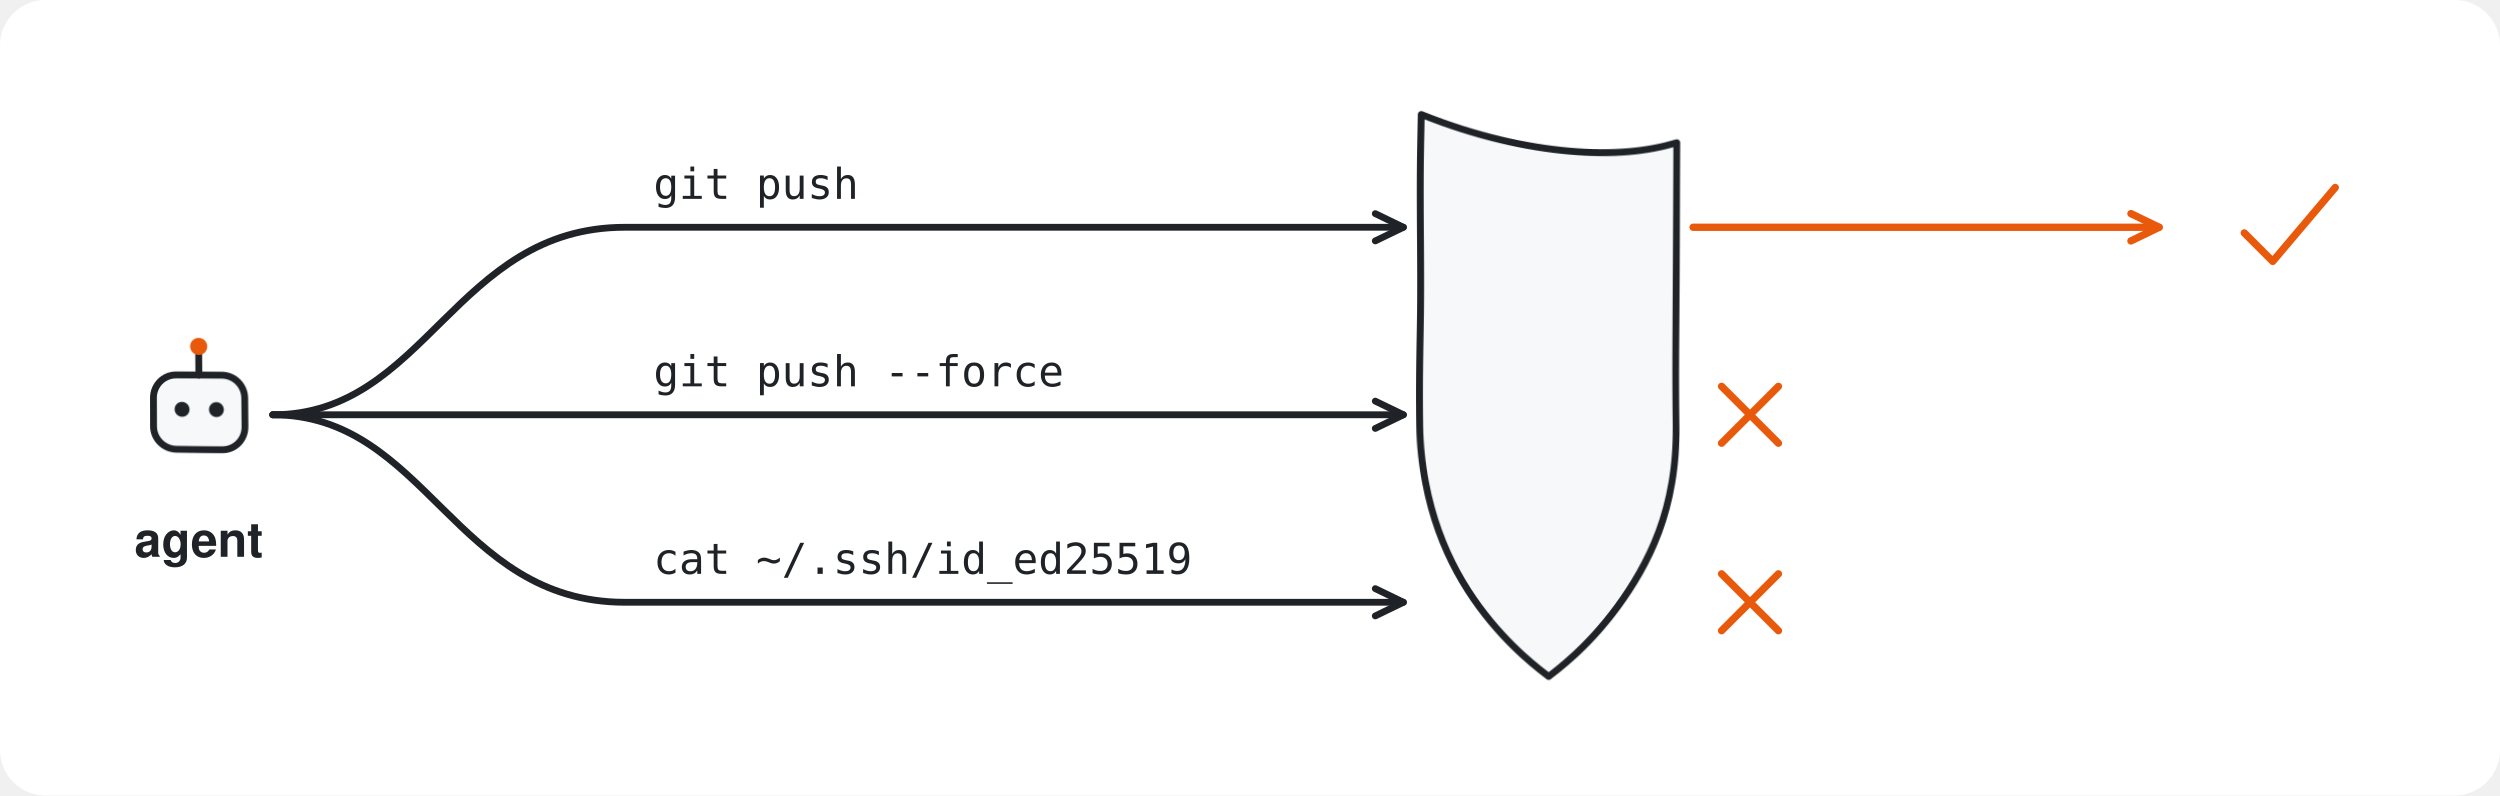
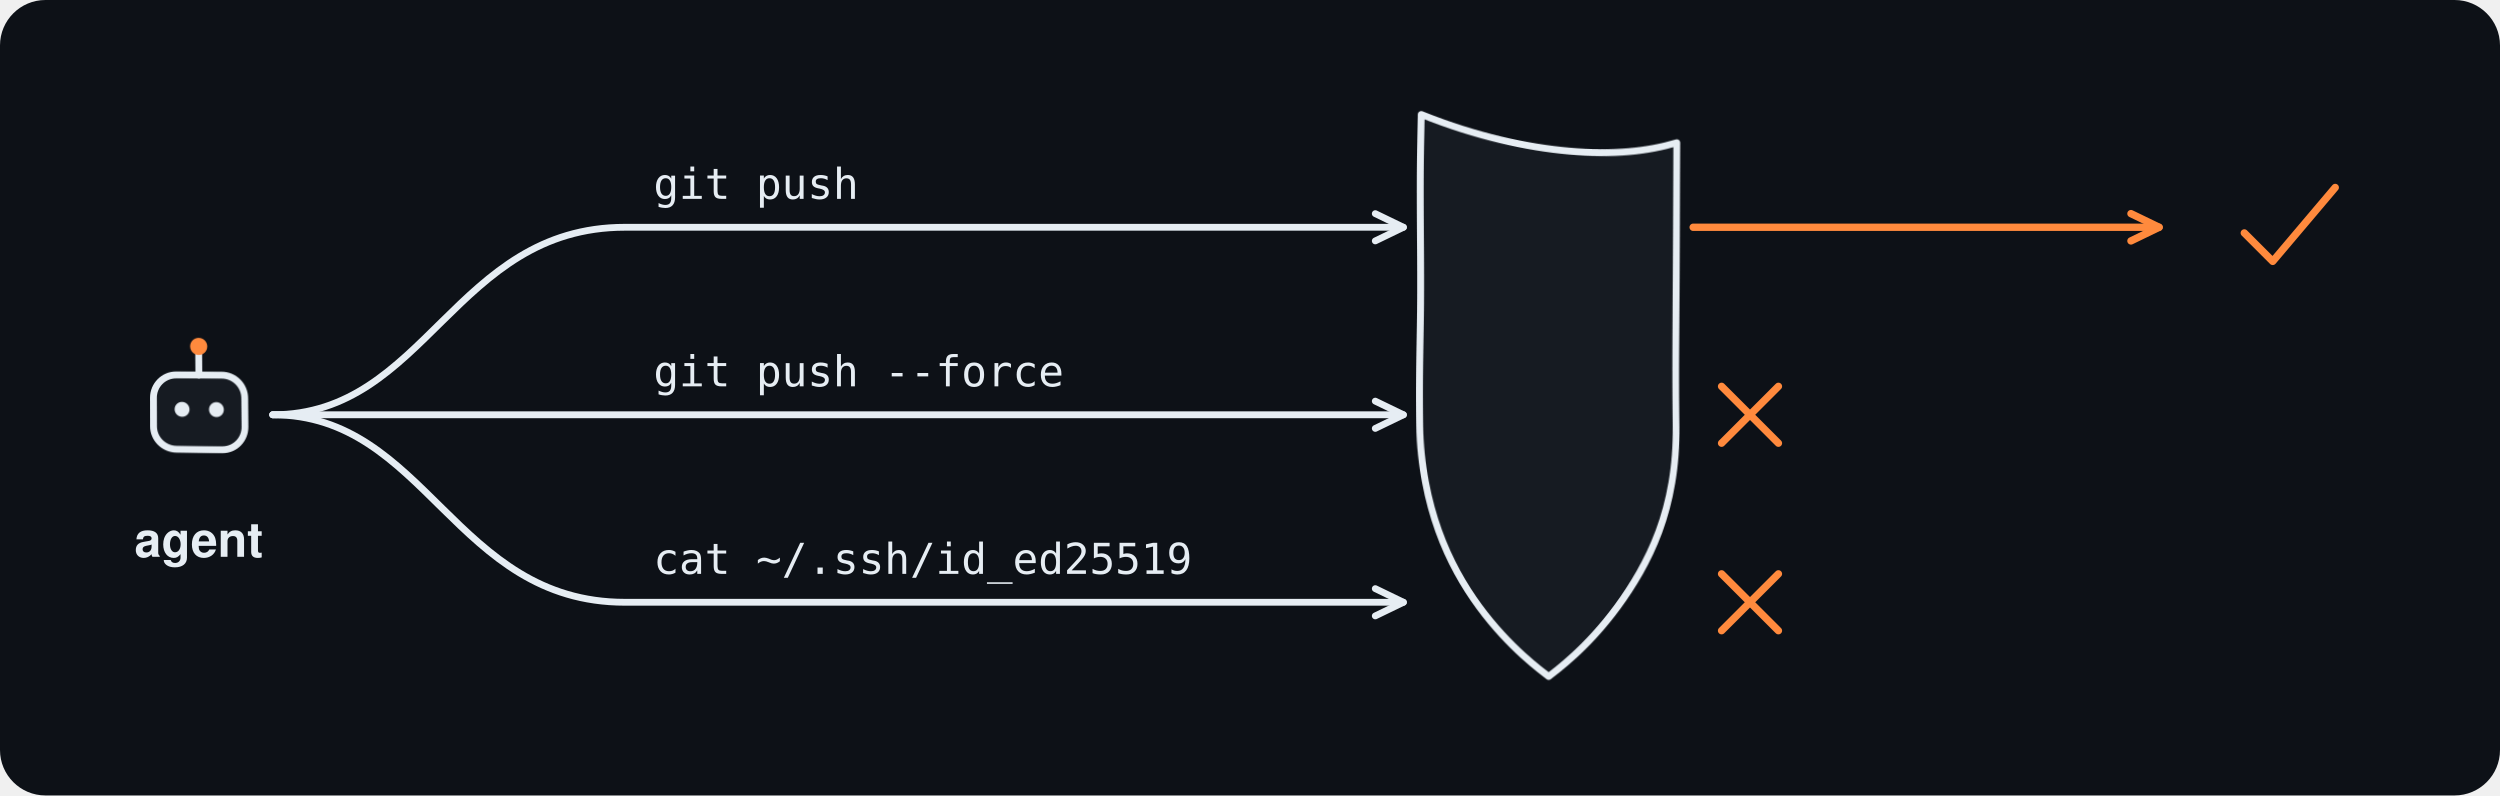
<svg xmlns="http://www.w3.org/2000/svg" viewBox="0 0 880 280" width="880" height="280" role="img" aria-labelledby="t">
  <style>
- .ink{fill:none;stroke:#1f2328;stroke-width:2.4;stroke-linecap:round;stroke-linejoin:round}
- .box{fill:#f6f8fa;stroke:#1f2328;stroke-width:2.4;stroke-linejoin:round}
- .acc{fill:none;stroke:#e8590c;stroke-width:2.6;stroke-linecap:round;stroke-linejoin:round}
- .accf{fill:#e8590c}
- .inkf{fill:#1f2328}
- .soft{fill:none;stroke:#6e7781;stroke-width:2;stroke-linecap:round;stroke-dasharray:2 7}
- .lbl{fill:#1f2328;font:600 17px -apple-system,BlinkMacSystemFont,"Segoe UI",Helvetica,Arial,sans-serif}
- .sub{fill:#6e7781;font:15px -apple-system,BlinkMacSystemFont,"Segoe UI",Helvetica,Arial,sans-serif}
- .code{fill:#1f2328;font:15px ui-monospace,SFMono-Regular,Menlo,Consolas,monospace}
+ .ink{fill:none;stroke:#e6edf3;stroke-width:2.4;stroke-linecap:round;stroke-linejoin:round}
+ .box{fill:#161b22;stroke:#e6edf3;stroke-width:2.4;stroke-linejoin:round}
+ .acc{fill:none;stroke:#ff8a3d;stroke-width:2.6;stroke-linecap:round;stroke-linejoin:round}
+ .accf{fill:#ff8a3d}
+ .inkf{fill:#e6edf3}
+ .soft{fill:none;stroke:#8b949e;stroke-width:2;stroke-linecap:round;stroke-dasharray:2 7}
+ .lbl{fill:#e6edf3;font:600 17px -apple-system,BlinkMacSystemFont,"Segoe UI",Helvetica,Arial,sans-serif}
+ .sub{fill:#8b949e;font:15px -apple-system,BlinkMacSystemFont,"Segoe UI",Helvetica,Arial,sans-serif}
+ .code{fill:#e6edf3;font:15px ui-monospace,SFMono-Regular,Menlo,Consolas,monospace}

</style>
  <defs>
    <filter id="r" x="-5%" y="-5%" width="110%" height="110%">
      <feTurbulence type="fractalNoise" baseFrequency="0.018" numOctaves="1" seed="7" />
      <feDisplacementMap in="SourceGraphic" scale="1.8" />
    </filter>
  </defs>
-   <rect width="880" height="280" rx="16" fill="#ffffff" />
+   <rect width="880" height="280" rx="16" fill="#0d1117" />
  <g filter="url(#r)">
    <rect class="box" x="54" y="132" width="32" height="26" rx="8" />
    <circle class="inkf" cx="64" cy="144" r="2.6" />
    <circle class="inkf" cx="76" cy="144" r="2.6" />
    <path class="ink" d="M70 132 V124" />
    <circle class="accf" cx="70" cy="122" r="3" />
  </g>
  <g filter="url(#r)">
    <path class="box" d="M500 40 C540 56 570 56 590 50 V150 C590 206 550 234 545 238 C540 234 500 206 500 150 Z" />
  </g>
  <path class="ink" d="M96 146 C150 146 160 80 220 80 H494" />
  <path class="ink" d="M484.1 84.8 L494 80 L484.1 75.2" />
  <text class="code" x="230" y="70">git push</text>
  <path class="ink" d="M96 146 C150 146 160 146 220 146 H494" />
  <path class="ink" d="M484.1 150.8 L494 146 L484.1 141.2" />
  <text class="code" x="230" y="136">git push --force</text>
  <path class="ink" d="M96 146 C150 146 160 212 220 212 H494" />
  <path class="ink" d="M484.1 216.8 L494 212 L484.1 207.2" />
  <text class="code" x="230" y="202">cat ~/.ssh/id_ed25519</text>
  <path class="acc" d="M596 80 H760" />
  <path class="acc" d="M750.1 84.8 L760 80 L750.1 75.2" />
  <path class="acc" d="M790 82 l10 10 l22 -26" />
  <path class="acc" d="M606 136 l20 20 M626 136 l-20 20 M606 202 l20 20 M626 202 l-20 20" />
  <text class="lbl" x="70" y="196" text-anchor="middle">agent</text>
</svg>
